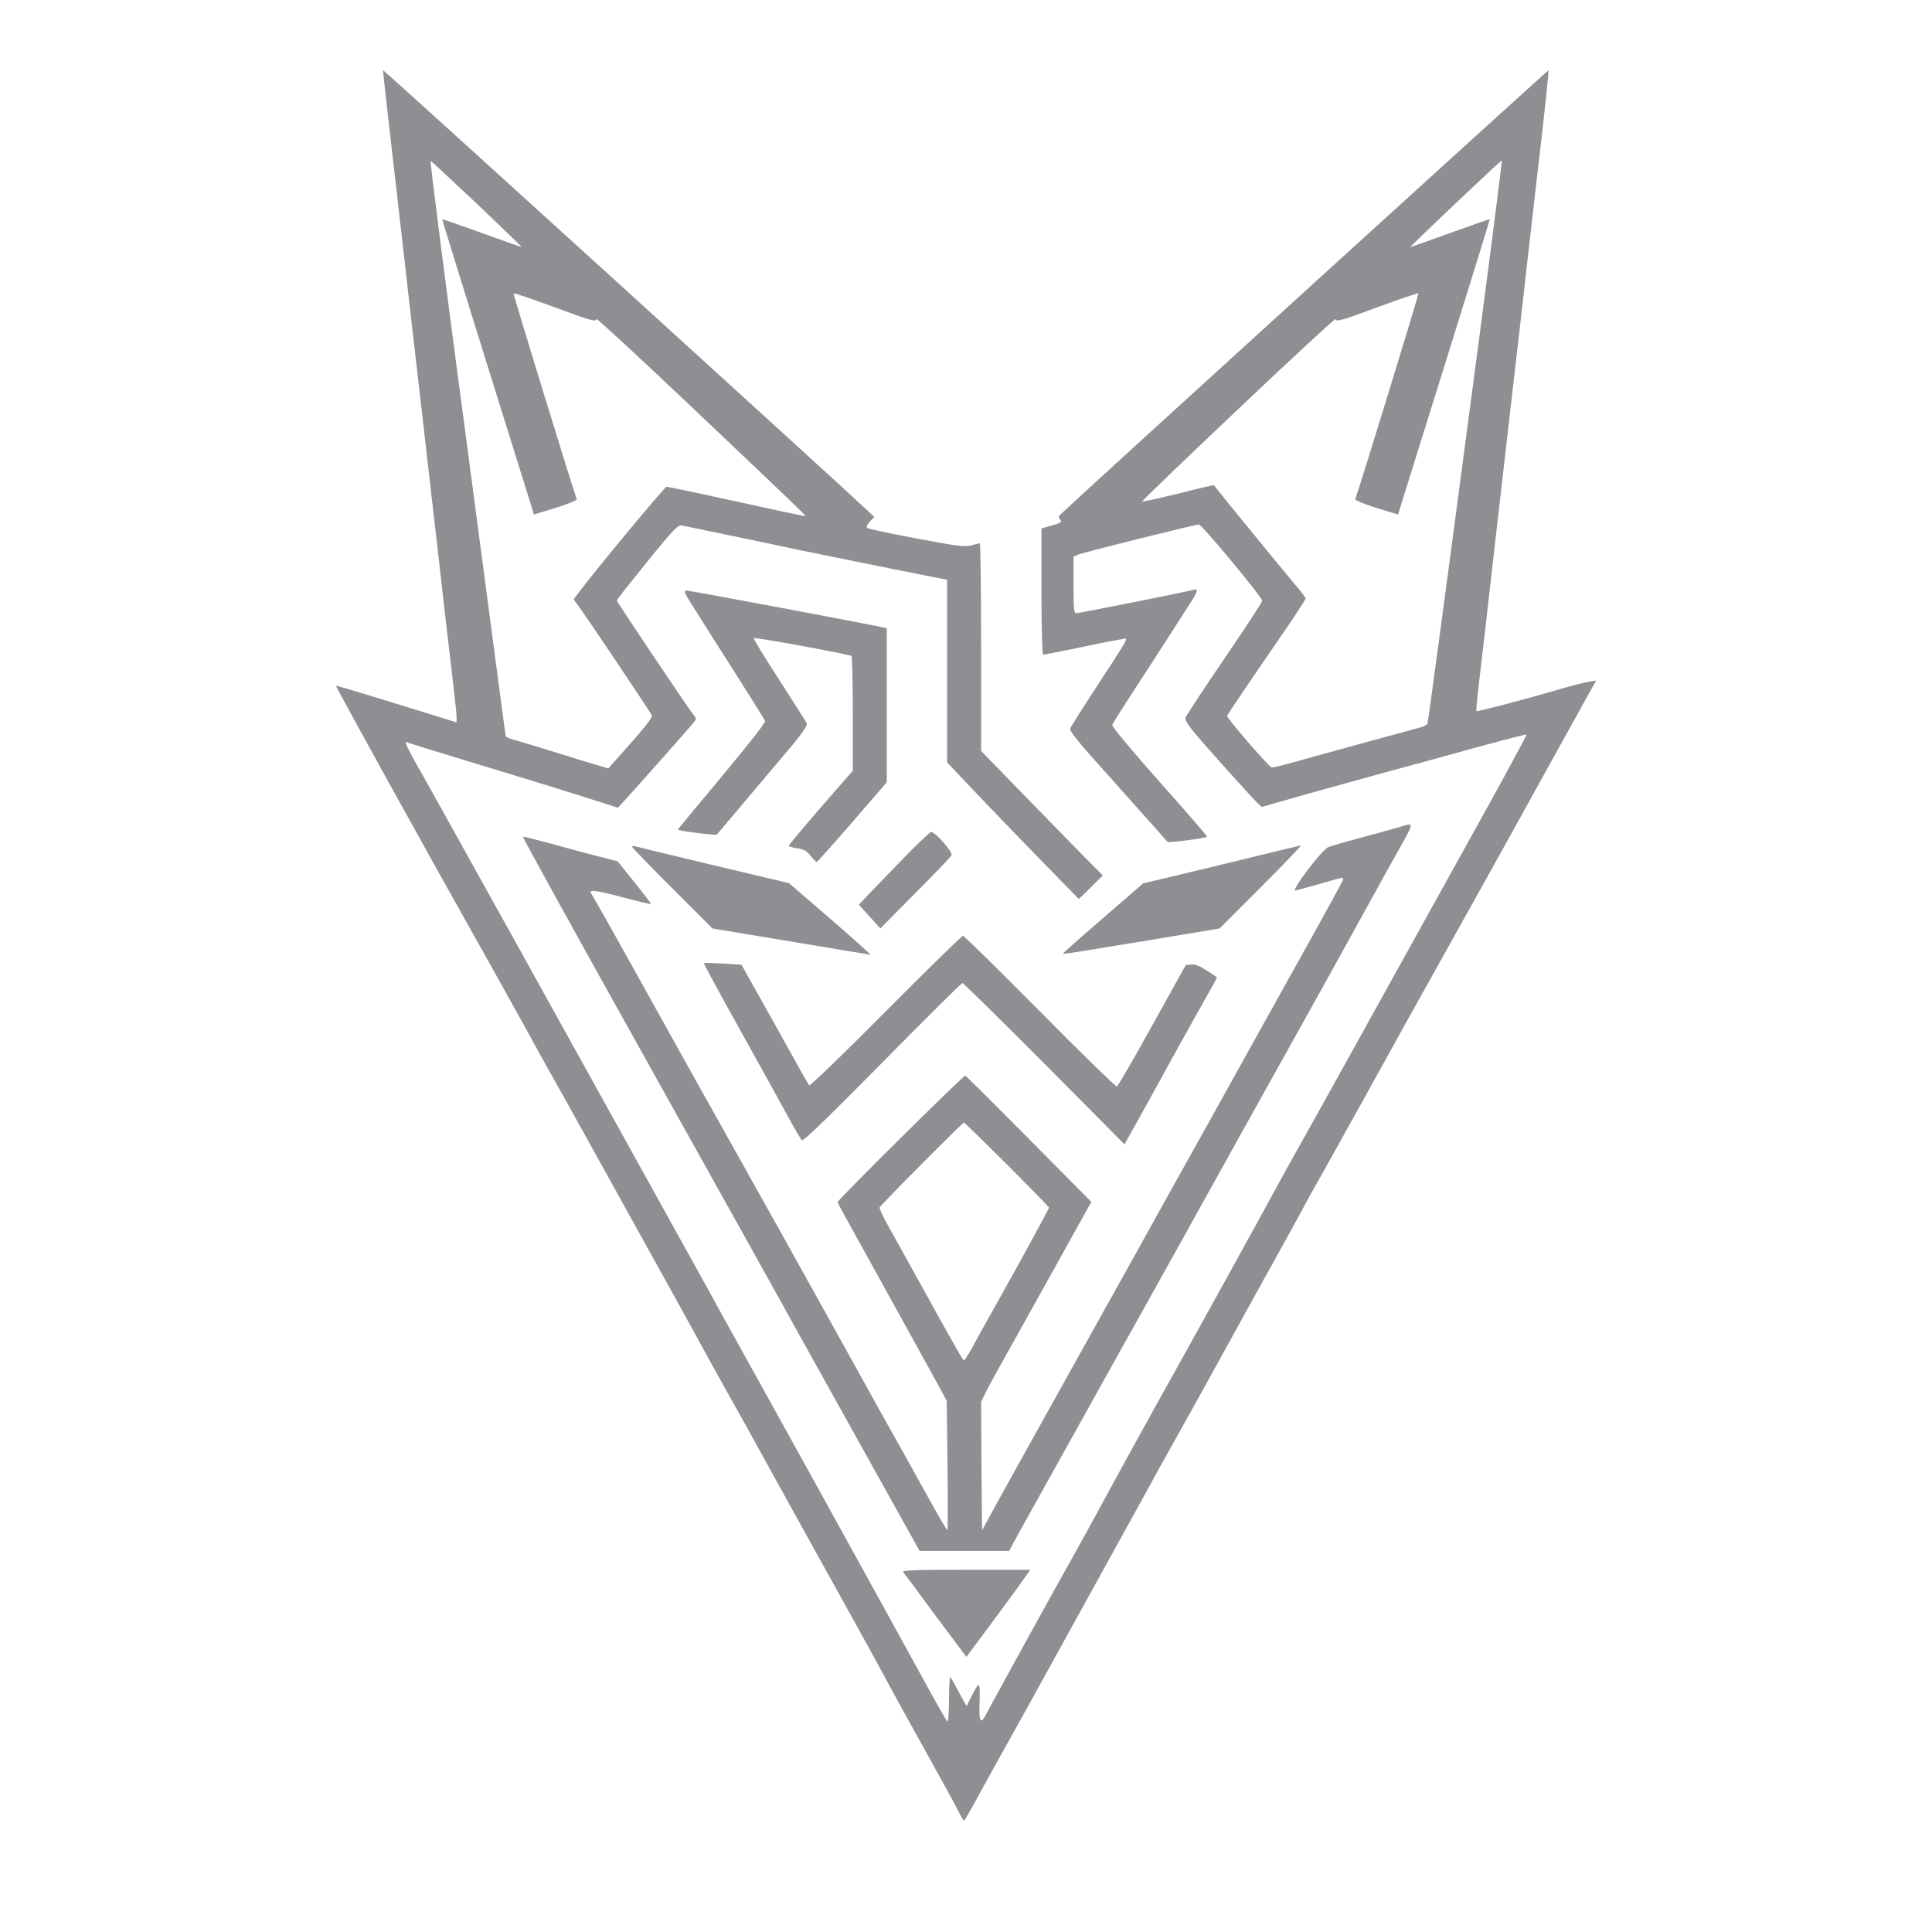
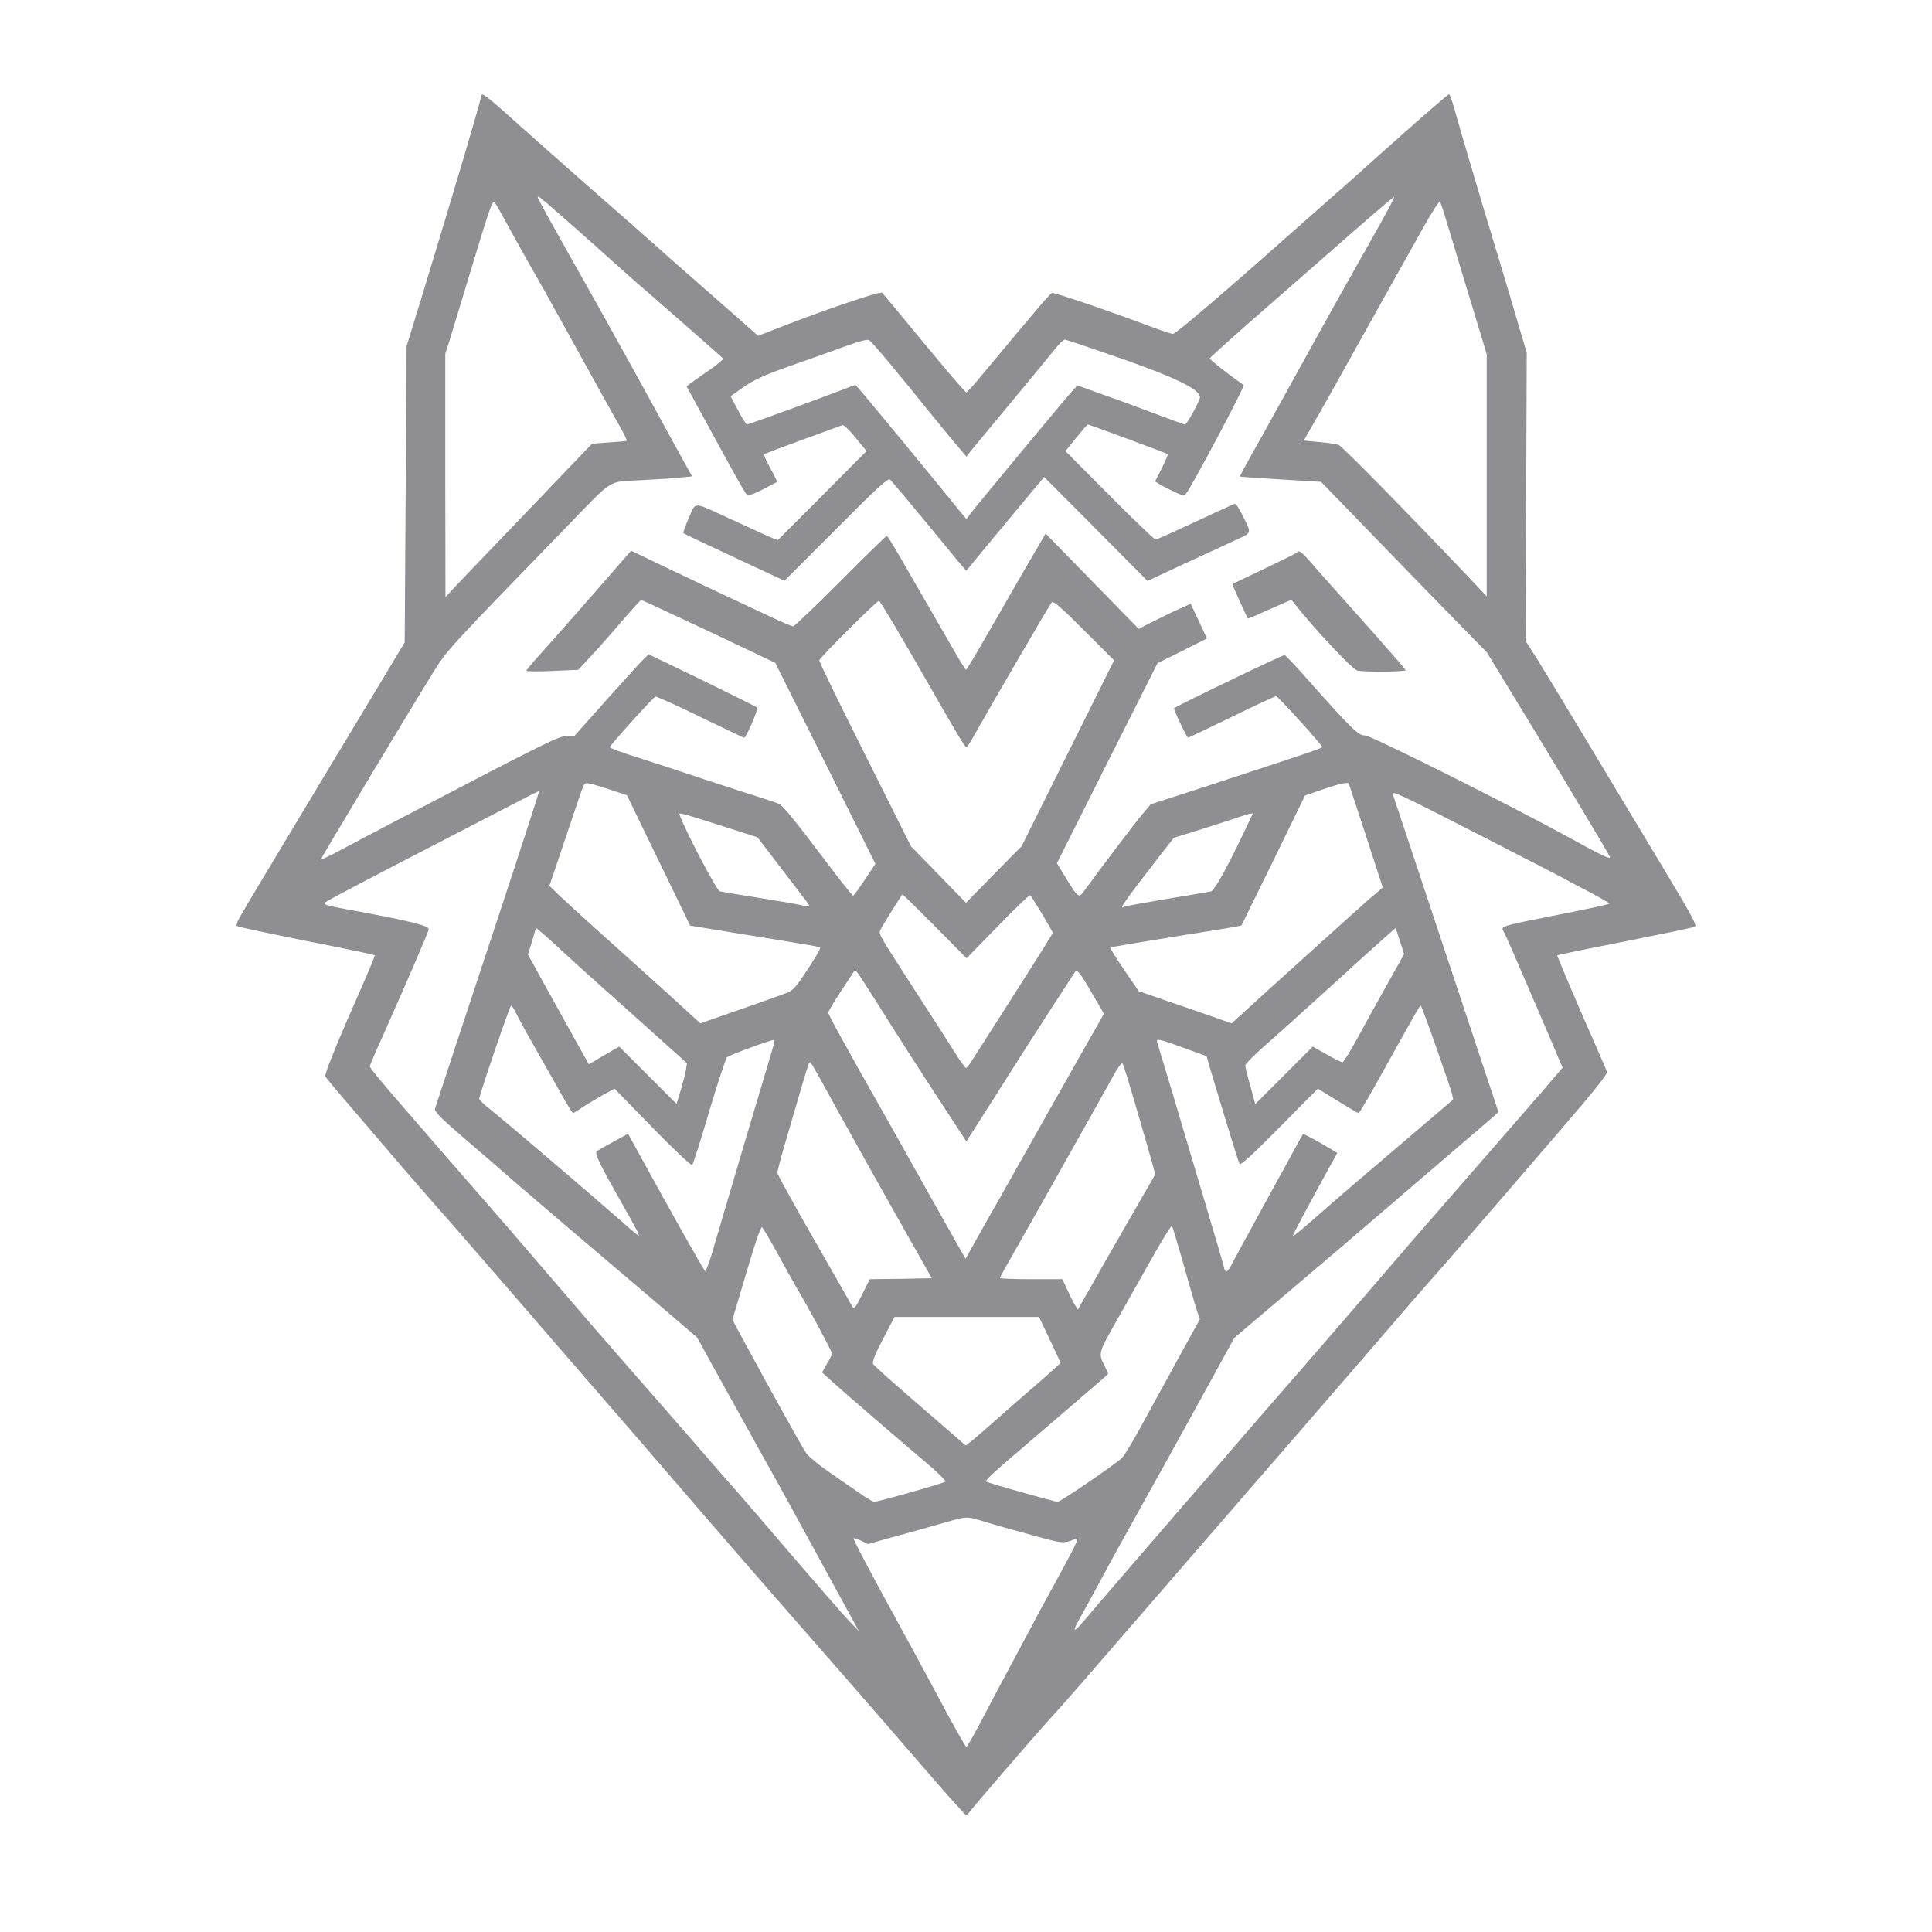
<svg xmlns="http://www.w3.org/2000/svg" version="1.0" width="1024pt" height="1024pt" viewBox="0 0 1024 1024" preserveAspectRatio="xMidYMid meet">
  <g transform="translate(0,1024) scale(0.1,-0.1)" fill="#8e8e93" stroke="none">
-     <path d="M2030 9868 c0 -9 39 -358 55 -493 9 -71 24 -209 35 -305 11 -96 36 -310 54 -475 19 -165 51 -442 71 -615 20 -173 49 -432 66 -575 16 -143 41 -357 54 -475 14 -118 32 -271 40 -340 8 -69 15 -137 15 -152 l0 -27 -47 15 c-27 8 -169 52 -318 98 -148 46 -272 83 -274 81 -3 -4 489 -894 774 -1400 34 -60 133 -238 220 -395 86 -157 176 -319 200 -360 23 -41 91 -163 150 -270 59 -107 152 -274 205 -370 146 -262 349 -630 420 -760 34 -63 82 -149 105 -190 24 -41 150 -268 280 -505 131 -236 294 -531 363 -655 69 -124 153 -277 187 -340 33 -63 131 -241 217 -395 86 -154 166 -301 179 -327 13 -27 25 -48 28 -48 4 0 39 62 80 138 41 75 111 202 156 282 45 80 137 246 205 370 68 124 191 347 273 495 82 149 190 344 240 435 49 91 129 235 177 320 48 85 163 292 255 460 92 168 212 384 265 480 54 96 116 210 139 252 22 43 71 131 109 197 97 174 251 450 436 786 46 83 170 305 276 495 106 190 239 428 295 530 128 232 337 608 398 719 l47 84 -42 -7 c-24 -4 -95 -22 -158 -41 -181 -53 -430 -118 -434 -114 -3 2 2 58 10 124 8 66 25 217 39 335 13 118 38 332 54 475 17 143 46 402 66 575 20 173 52 450 71 615 18 165 43 379 54 475 11 96 26 234 35 305 31 261 55 488 52 492 -3 2 -2466 -2239 -2591 -2358 -5 -5 -4 -14 3 -23 11 -13 4 -17 -43 -31 l-56 -16 0 -335 c0 -191 4 -334 9 -334 5 0 105 20 222 44 118 25 215 43 217 41 6 -6 -17 -43 -156 -255 -74 -113 -137 -213 -140 -222 -3 -11 36 -61 114 -149 66 -73 181 -203 257 -288 77 -86 142 -159 145 -163 6 -6 202 19 210 27 2 2 -111 133 -252 291 -149 168 -254 294 -251 302 3 7 39 66 81 130 76 116 297 459 347 538 25 41 27 57 4 48 -20 -7 -605 -124 -622 -124 -13 0 -15 22 -15 150 l0 150 23 10 c27 12 621 160 641 160 16 0 336 -385 336 -404 0 -7 -90 -145 -200 -306 -110 -161 -202 -302 -206 -312 -4 -13 9 -36 43 -77 59 -72 307 -348 338 -377 l22 -21 239 68 c132 37 331 92 444 123 113 30 320 87 460 126 140 38 258 69 261 67 4 -1 -146 -276 -333 -612 -186 -335 -427 -770 -535 -965 -108 -195 -244 -440 -303 -545 -59 -104 -140 -251 -180 -325 -56 -105 -428 -778 -597 -1080 -72 -129 -257 -466 -340 -620 -53 -96 -103 -188 -113 -205 -28 -47 -435 -785 -459 -833 -34 -67 -43 -54 -39 57 3 111 0 114 -41 34 l-28 -56 -38 69 c-21 38 -42 76 -46 84 -5 8 -9 -42 -9 -114 0 -78 -4 -126 -9 -120 -5 5 -45 74 -89 154 -44 80 -153 278 -242 440 -294 534 -442 801 -588 1065 -80 143 -194 350 -255 460 -60 110 -176 319 -257 465 -81 146 -321 580 -535 965 -213 385 -429 774 -480 865 -50 91 -141 253 -200 360 -60 107 -134 242 -167 298 -55 99 -68 129 -50 118 9 -5 79 -27 537 -166 143 -43 332 -102 420 -130 l160 -51 44 48 c63 68 343 385 360 406 12 15 12 20 -1 35 -22 25 -408 601 -408 608 0 8 33 49 193 247 107 131 132 156 150 152 12 -2 121 -25 242 -50 121 -25 303 -63 405 -85 102 -21 314 -64 473 -96 l287 -57 0 -484 0 -484 139 -147 c77 -81 234 -244 349 -362 l210 -215 64 62 63 63 -121 122 c-66 68 -211 216 -322 330 l-202 208 0 550 c0 302 -3 550 -7 550 -5 0 -25 -5 -46 -11 -33 -9 -77 -3 -290 37 -139 26 -256 51 -261 56 -6 4 0 18 14 33 l24 25 -20 19 c-182 172 -2584 2355 -2584 2349z m500 -710 c132 -126 238 -228 235 -228 -2 0 -98 34 -211 75 -114 41 -208 74 -210 73 -1 -2 97 -318 217 -703 120 -385 230 -737 244 -781 l25 -81 115 35 c64 20 114 41 112 46 -28 77 -338 1088 -335 1091 3 3 96 -29 208 -70 206 -76 226 -82 232 -66 2 4 221 -198 488 -451 565 -536 622 -590 618 -593 -3 -2 -153 30 -563 120 -88 19 -165 35 -172 35 -10 0 -369 -432 -466 -561 l-27 -36 18 -24 c32 -40 392 -577 397 -591 5 -12 -49 -78 -192 -237 l-39 -44 -140 42 c-76 24 -179 55 -229 71 -49 15 -109 33 -132 39 -24 7 -43 15 -43 19 -1 4 -92 692 -203 1530 -112 837 -199 1521 -195 1520 4 -2 115 -105 248 -230z m5238 -1254 c-108 -818 -199 -1492 -202 -1499 -2 -7 -22 -17 -43 -22 -104 -28 -543 -148 -652 -179 -68 -19 -127 -34 -131 -32 -18 7 -240 264 -236 274 4 11 131 198 314 464 56 82 102 153 102 158 0 5 -30 45 -68 88 -50 59 -404 492 -418 512 -1 2 -86 -18 -188 -44 -103 -25 -189 -44 -192 -42 -2 3 227 223 509 490 281 267 514 481 515 477 6 -16 26 -10 232 66 112 41 205 73 208 70 3 -3 -307 -1014 -335 -1091 -2 -5 48 -26 112 -46 l115 -35 25 81 c14 44 124 396 244 781 120 385 218 701 217 703 -2 1 -96 -32 -210 -73 -113 -41 -209 -75 -211 -75 -7 0 479 460 485 460 3 0 -83 -669 -192 -1486z" />
-     <path d="M3630 7103 c0 -11 14 -33 231 -374 104 -163 191 -302 194 -310 3 -9 -84 -120 -229 -294 -129 -154 -234 -281 -233 -282 8 -8 202 -32 207 -26 7 8 277 329 409 485 42 51 71 94 68 102 -3 7 -69 112 -146 231 -78 120 -139 220 -136 223 5 6 502 -85 518 -95 4 -2 7 -140 7 -306 l0 -302 -96 -110 c-143 -164 -244 -283 -244 -289 0 -2 20 -8 45 -12 36 -5 51 -14 72 -41 14 -18 29 -32 33 -31 4 2 89 97 189 212 l181 210 0 408 0 408 -22 5 c-79 18 -1022 195 -1039 195 -5 0 -9 -3 -9 -7z" />
-     <path d="M7410 5854 c-25 -7 -115 -32 -200 -55 -85 -22 -162 -45 -172 -50 -37 -20 -195 -229 -173 -229 5 0 202 55 238 66 9 3 17 1 17 -5 0 -5 -83 -157 -184 -338 -100 -180 -333 -598 -516 -928 -184 -330 -362 -649 -395 -710 -402 -721 -634 -1137 -739 -1328 l-81 -148 -3 340 -2 341 26 53 c14 28 48 90 74 137 27 47 138 247 248 445 110 198 208 374 218 392 l19 32 -330 333 c-182 183 -334 335 -339 337 -8 3 -676 -658 -676 -670 0 -4 20 -42 44 -85 170 -308 414 -749 469 -849 l65 -120 4 -342 c2 -189 2 -343 -1 -343 -3 0 -44 69 -90 153 -46 83 -114 206 -151 272 -38 66 -193 345 -345 620 -254 458 -380 683 -580 1040 -150 268 -225 401 -463 830 -134 242 -249 445 -254 452 -24 30 7 28 155 -11 86 -23 157 -40 157 -37 0 4 -40 56 -88 116 l-89 110 -94 24 c-52 13 -164 43 -249 67 -85 23 -156 41 -158 39 -3 -3 267 -492 651 -1180 307 -550 659 -1180 816 -1465 81 -146 257 -462 391 -702 l244 -438 238 0 237 0 17 33 c9 17 71 129 137 247 66 118 152 274 192 345 40 72 126 227 192 345 66 118 186 332 265 475 80 143 183 328 228 410 46 83 102 184 125 225 23 41 144 260 270 485 240 430 287 515 480 865 65 118 142 258 172 310 69 123 69 122 -17 94z m-2073 -1786 c123 -123 223 -225 223 -229 0 -6 -159 -297 -264 -484 -34 -60 -89 -158 -121 -217 -32 -60 -61 -108 -65 -108 -7 0 -37 53 -240 420 -53 96 -122 221 -154 277 -32 57 -56 107 -54 113 4 12 439 450 447 450 3 0 106 -100 228 -222z" />
-     <path d="M4810 5713 c-63 -65 -147 -152 -187 -193 l-71 -75 57 -63 57 -63 184 186 c102 102 189 193 193 202 9 16 -85 123 -108 123 -6 0 -62 -53 -125 -117z" />
-     <path d="M3350 5752 c0 -4 96 -103 213 -220 l213 -213 415 -69 c227 -38 418 -70 422 -70 4 0 -91 85 -212 190 l-219 189 -404 96 c-221 53 -409 98 -415 100 -7 2 -13 1 -13 -3z" />
-     <path d="M6670 5705 c-118 -29 -304 -74 -413 -100 l-198 -47 -215 -186 c-118 -102 -213 -186 -211 -188 1 -2 189 28 417 66 l414 69 221 221 c121 121 215 220 210 219 -6 -1 -107 -25 -225 -54z" />
-     <path d="M4695 4880 c-219 -221 -402 -397 -406 -393 -4 4 -72 125 -151 268 -80 143 -159 285 -177 316 l-31 56 -97 6 c-54 3 -99 4 -102 2 -2 -2 81 -156 185 -342 103 -186 219 -394 256 -463 37 -68 73 -129 78 -134 7 -7 146 128 426 412 229 232 420 422 425 422 4 0 200 -192 434 -427 l425 -428 56 100 c31 55 84 152 119 215 34 63 114 207 177 320 63 113 120 215 127 227 l11 23 -54 36 c-37 24 -63 35 -83 32 l-28 -3 -178 -320 c-97 -176 -182 -322 -188 -324 -5 -1 -189 177 -407 398 -219 221 -402 401 -408 401 -6 0 -190 -180 -409 -400z" />
-     <path d="M4787 1908 c6 -7 83 -111 172 -232 l163 -218 140 188 c77 104 153 208 169 232 l30 42 -342 0 c-272 0 -339 -3 -332 -12z" />
+     <path d="M2550 9729 c0 -18 -131 -459 -318 -1074 l-77 -250 -5 -785 -5 -785 -407 -676 c-224 -372 -415 -691 -426 -710 -11 -19 -29 -51 -42 -72 -12 -21 -19 -41 -15 -45 3 -4 169 -39 367 -79 198 -39 362 -73 364 -76 2 -2 -25 -69 -60 -148 -129 -291 -207 -482 -202 -493 2 -6 53 -68 113 -137 59 -69 142 -166 183 -214 84 -99 243 -283 396 -456 55 -63 162 -186 238 -274 194 -225 429 -496 736 -850 85 -99 260 -301 388 -450 129 -148 271 -313 317 -365 311 -355 572 -654 778 -893 131 -152 242 -277 247 -277 5 0 13 6 17 14 9 15 346 406 428 496 28 30 96 107 151 170 123 142 335 386 429 495 39 45 111 128 160 185 50 57 124 143 165 190 41 48 205 237 365 421 282 325 591 683 643 744 14 17 56 64 92 105 37 41 157 179 266 306 110 127 309 358 442 513 166 192 242 288 239 299 -3 10 -23 58 -45 107 -110 249 -221 509 -218 512 2 2 163 35 357 73 195 39 362 73 371 78 14 6 -12 54 -161 302 -375 625 -607 1009 -669 1109 l-66 104 3 763 3 764 -42 142 c-23 79 -70 238 -105 353 -93 306 -209 697 -235 793 -12 45 -26 82 -30 82 -7 0 -166 -139 -406 -354 -55 -50 -167 -150 -250 -222 -82 -72 -201 -177 -264 -233 -307 -272 -530 -461 -543 -461 -8 0 -63 18 -123 41 -256 95 -507 180 -518 176 -12 -5 -65 -67 -350 -409 -53 -65 -100 -118 -104 -118 -4 0 -66 70 -137 156 -72 86 -168 202 -214 258 -46 56 -89 107 -95 114 -11 11 -331 -99 -604 -207 l-54 -21 -87 77 c-48 43 -153 134 -231 203 -79 69 -187 164 -239 211 -53 47 -208 184 -346 304 -137 121 -316 279 -397 352 -142 128 -168 147 -168 122z m404 -614 c67 -58 176 -155 357 -317 47 -42 109 -96 137 -120 27 -24 124 -108 214 -187 89 -79 166 -147 171 -151 4 -3 -30 -32 -75 -63 -46 -31 -91 -63 -101 -71 l-18 -14 152 -278 c83 -154 157 -285 164 -292 10 -11 25 -7 86 23 41 21 75 39 77 40 2 2 -14 35 -35 73 -21 39 -36 72 -33 75 3 2 95 37 205 77 110 40 205 75 211 77 6 2 37 -28 69 -67 l58 -71 -235 -236 -236 -236 -49 20 c-26 12 -116 53 -199 91 -208 96 -184 95 -223 7 -19 -42 -31 -78 -29 -81 5 -4 187 -90 465 -219 l71 -33 273 273 c216 218 275 272 286 263 8 -6 91 -105 186 -220 95 -115 182 -222 195 -236 l23 -27 17 20 c9 12 102 123 206 249 l190 228 274 -275 274 -276 206 96 c114 52 232 107 262 121 85 39 84 34 42 118 -20 41 -40 74 -45 74 -5 0 -99 -43 -210 -95 -111 -52 -207 -95 -212 -95 -6 0 -116 105 -244 234 l-234 235 57 70 c31 39 59 71 62 71 7 0 418 -152 423 -157 4 -3 -26 -67 -66 -143 -2 -3 31 -23 73 -43 63 -32 79 -36 89 -25 25 26 315 572 307 577 -81 56 -182 136 -180 142 2 4 89 83 193 175 105 91 233 204 285 249 394 346 495 433 499 430 2 -2 -30 -64 -71 -137 -188 -333 -257 -456 -443 -793 -109 -198 -222 -402 -252 -454 -29 -52 -52 -95 -51 -97 2 -1 99 -8 216 -15 l214 -13 102 -105 c56 -58 254 -262 439 -453 l338 -346 106 -174 c202 -330 540 -893 546 -910 5 -16 -46 9 -228 109 -314 172 -1043 537 -1070 535 -34 -3 -75 38 -319 313 -54 61 -102 111 -107 113 -7 3 -575 -270 -586 -282 -5 -4 68 -156 74 -156 3 0 107 50 231 110 124 61 230 110 236 110 10 -1 237 -251 244 -269 2 -6 -71 -31 -671 -227 l-238 -77 -43 -51 c-35 -41 -211 -273 -312 -411 -26 -36 -30 -33 -92 67 l-50 83 266 530 267 530 131 65 131 66 -43 92 -43 92 -55 -25 c-31 -13 -93 -43 -138 -66 l-83 -42 -246 252 -247 253 -34 -59 c-19 -32 -78 -132 -130 -223 -52 -91 -130 -227 -174 -302 -43 -76 -81 -138 -84 -138 -3 0 -33 48 -67 108 -61 106 -175 303 -288 499 -33 57 -62 103 -65 103 -3 0 -114 -108 -245 -240 -132 -132 -245 -240 -251 -240 -6 0 -60 23 -120 51 -289 135 -422 198 -574 271 l-165 79 -50 -57 c-128 -148 -357 -409 -427 -486 -43 -47 -78 -89 -78 -93 0 -4 62 -5 138 -1 l137 6 63 68 c35 37 109 120 164 185 55 64 103 117 107 117 3 0 164 -75 358 -166 l352 -167 266 -533 265 -533 -56 -83 c-30 -46 -58 -84 -62 -85 -4 -2 -88 105 -187 237 -112 149 -189 243 -205 249 -14 6 -110 38 -215 71 -104 34 -235 76 -290 95 -55 19 -167 55 -248 81 -81 25 -147 50 -145 54 6 16 231 265 242 268 7 1 114 -47 238 -108 125 -60 229 -110 232 -110 11 0 77 153 69 160 -5 4 -135 69 -291 145 l-284 137 -24 -23 c-14 -13 -102 -110 -197 -216 l-172 -193 -38 0 c-43 0 -110 -33 -907 -450 -118 -62 -257 -135 -307 -162 -51 -27 -93 -47 -93 -44 0 6 481 808 596 992 72 117 77 123 724 789 233 241 201 221 378 230 81 4 175 10 208 14 l62 6 -80 145 c-44 80 -144 262 -222 405 -79 143 -203 366 -276 495 -185 328 -240 427 -240 435 0 9 15 -2 104 -80z m-232 -125 c47 -85 99 -177 115 -205 16 -27 68 -120 115 -205 47 -85 133 -240 191 -345 57 -104 123 -221 145 -260 22 -38 37 -71 33 -72 -3 -1 -46 -5 -94 -8 l-89 -7 -102 -106 c-56 -59 -208 -217 -337 -352 -130 -135 -259 -270 -287 -300 l-51 -55 -1 645 0 645 21 65 c11 36 49 162 85 280 140 463 144 474 158 454 8 -11 52 -89 98 -174z m4953 50 c21 -69 63 -210 95 -315 32 -104 70 -229 84 -276 l26 -87 0 -642 0 -641 -97 103 c-317 334 -670 694 -688 700 -11 4 -57 11 -102 15 l-83 8 89 155 c48 85 124 220 168 300 111 200 301 539 387 692 39 69 74 123 78 120 3 -4 23 -63 43 -132z m-2961 -724 c51 -61 142 -172 201 -246 60 -74 131 -161 158 -192 l49 -58 22 28 c12 15 110 133 217 262 107 129 212 256 233 283 21 26 43 47 50 47 6 0 142 -46 301 -101 292 -103 415 -163 415 -205 0 -17 -69 -144 -79 -144 -4 0 -68 23 -142 51 -74 28 -200 75 -281 103 l-147 53 -29 -31 c-29 -31 -498 -596 -539 -649 l-21 -28 -36 43 c-19 24 -83 102 -141 173 -196 240 -408 495 -411 495 -2 0 -32 -11 -66 -25 -111 -43 -501 -185 -509 -185 -4 0 -26 34 -47 75 l-40 75 70 49 c53 37 107 62 231 106 89 31 221 78 292 104 93 34 134 45 143 37 8 -5 55 -59 106 -120z m28 -1393 c42 -70 121 -207 176 -303 155 -271 196 -340 204 -340 3 0 17 19 30 43 120 212 413 715 422 724 9 10 47 -23 171 -147 l160 -160 -245 -492 -245 -493 -148 -150 -147 -150 -146 150 -146 150 -244 488 c-135 269 -244 493 -242 497 6 18 310 320 317 316 4 -3 41 -62 83 -133z m-1518 -865 l99 -33 87 -180 c48 -99 123 -254 168 -346 l80 -165 263 -43 c413 -67 419 -68 426 -74 3 -4 -27 -56 -67 -116 -63 -96 -78 -112 -114 -125 -58 -22 -286 -102 -377 -133 l-77 -27 -163 149 c-90 81 -247 223 -349 314 -102 91 -208 189 -237 216 l-51 50 88 261 c48 144 90 267 94 273 10 16 19 14 130 -21z m4015 -245 l90 -277 -42 -36 c-40 -33 -93 -81 -556 -499 l-203 -185 -77 27 c-42 15 -152 53 -246 85 l-170 59 -77 113 c-43 63 -76 116 -73 118 2 2 143 26 312 53 169 27 325 52 346 56 l37 8 169 344 168 345 94 32 c52 18 104 33 116 33 l21 1 91 -277z m-4653 -599 c-151 -456 -277 -838 -280 -849 -5 -17 28 -50 186 -185 106 -91 210 -181 232 -201 23 -20 154 -132 291 -249 138 -117 347 -295 465 -395 l215 -184 84 -153 c47 -84 150 -270 229 -413 80 -143 169 -303 197 -355 145 -265 290 -531 317 -580 l30 -55 -53 55 c-29 30 -158 179 -288 330 -129 151 -265 309 -301 350 -37 41 -145 165 -240 275 -96 110 -251 288 -345 395 -94 107 -281 323 -415 480 -134 157 -305 355 -380 440 -135 154 -213 245 -448 516 -67 78 -122 146 -122 151 0 6 33 84 74 174 124 278 234 533 238 553 3 20 -103 46 -437 107 -99 18 -123 25 -113 35 12 11 192 105 723 380 105 54 239 124 300 155 60 32 111 57 112 55 2 -2 -120 -376 -271 -832z m5247 605 c238 -122 450 -231 472 -244 22 -12 82 -44 133 -70 50 -27 92 -51 92 -54 0 -4 -124 -31 -274 -60 -303 -60 -303 -60 -287 -87 11 -18 66 -145 238 -546 l75 -177 -88 -103 c-49 -57 -242 -278 -429 -493 -187 -214 -394 -453 -459 -530 -66 -77 -235 -272 -375 -434 -141 -162 -290 -333 -331 -381 -41 -48 -172 -200 -291 -336 -216 -249 -488 -565 -564 -655 -51 -61 -64 -62 -30 -1 15 26 60 108 100 182 76 142 129 238 367 665 79 143 193 349 252 457 l108 197 112 95 c61 52 177 150 257 218 80 67 289 246 465 397 175 150 359 308 408 350 49 42 105 90 124 106 l34 31 -277 834 c-153 459 -280 841 -282 848 -10 25 28 7 450 -209z m-4018 47 l200 -64 110 -144 c61 -79 122 -160 138 -180 35 -45 34 -48 -5 -38 -18 5 -121 23 -228 40 -107 17 -204 33 -215 36 -16 3 -180 315 -213 405 -6 14 3 12 213 -55z m2823 57 c-122 -261 -199 -403 -220 -408 -12 -2 -119 -21 -237 -40 -118 -20 -218 -38 -223 -41 -32 -20 0 26 185 265 l79 101 66 20 c37 11 128 40 202 64 143 48 154 50 148 39z m-1683 -592 l168 -170 165 169 c90 93 168 168 172 165 8 -5 120 -192 120 -200 0 -3 -91 -148 -203 -323 -111 -174 -213 -334 -226 -354 -12 -21 -26 -38 -31 -38 -5 0 -30 35 -57 78 -26 42 -115 181 -197 307 -208 322 -209 323 -201 343 6 17 115 192 119 192 1 0 78 -76 171 -169z m-2035 -77 c25 -22 79 -72 120 -110 42 -38 194 -175 339 -304 l262 -235 -5 -32 c-2 -18 -15 -67 -27 -108 l-23 -76 -152 152 -152 152 -49 -28 c-26 -15 -62 -36 -80 -47 l-32 -19 -24 43 c-14 24 -86 155 -162 291 l-137 248 22 70 21 71 17 -14 c9 -7 37 -31 62 -54z m4500 -2 l22 -69 -100 -179 c-55 -98 -126 -227 -158 -286 -33 -59 -63 -108 -69 -108 -5 0 -43 18 -83 41 l-74 42 -152 -152 -153 -153 -26 96 c-15 53 -27 102 -27 109 0 7 47 55 105 106 58 50 207 185 333 299 227 207 355 322 359 322 1 0 11 -31 23 -68z m-2781 -312 c116 -185 223 -352 357 -557 l126 -193 142 223 c77 122 159 250 181 285 22 34 85 132 140 217 55 85 105 162 111 171 12 21 26 4 104 -131 l51 -88 -57 -101 c-82 -143 -238 -421 -398 -704 -75 -134 -143 -253 -150 -265 -7 -12 -39 -69 -71 -126 l-57 -103 -25 43 c-14 24 -87 154 -163 289 -75 135 -179 319 -230 410 -220 388 -310 552 -310 563 0 6 32 60 71 119 l71 108 18 -23 c9 -12 49 -74 89 -137z m-1905 -67 c17 -36 45 -87 226 -405 39 -71 74 -128 77 -128 2 0 23 13 46 28 23 16 72 45 108 66 l66 36 202 -207 c117 -120 205 -203 210 -197 5 5 46 133 90 284 45 151 88 280 94 286 14 13 246 98 252 92 2 -2 -11 -53 -30 -113 -37 -122 -246 -827 -297 -1003 -18 -62 -36 -111 -41 -109 -6 2 -209 364 -382 680 l-26 48 -77 -42 c-42 -23 -83 -46 -89 -51 -13 -11 13 -64 137 -283 70 -123 92 -165 85 -165 -2 0 -47 37 -98 83 -196 171 -610 525 -689 587 -31 25 -57 50 -58 55 -1 18 162 495 169 495 4 0 15 -17 25 -37z m4879 -186 c43 -122 81 -234 84 -249 l5 -26 -198 -169 c-280 -238 -402 -342 -536 -460 -65 -57 -118 -101 -118 -97 0 6 113 217 198 371 l40 72 -31 19 c-77 46 -148 84 -151 81 -2 -2 -44 -78 -93 -169 -50 -91 -127 -230 -170 -310 -44 -80 -92 -169 -107 -197 -29 -58 -41 -65 -49 -30 -2 12 -23 83 -45 157 -22 74 -81 275 -132 445 -76 257 -116 391 -176 588 -8 25 6 22 141 -27 l120 -44 23 -79 c70 -234 145 -480 152 -492 5 -9 66 46 211 193 l204 206 105 -65 c58 -36 108 -65 111 -65 4 0 58 93 122 208 187 336 202 362 207 362 3 0 40 -100 83 -223z m-3272 -154 c96 -176 400 -720 496 -888 l102 -180 -164 -3 -165 -2 -41 -82 c-36 -72 -42 -79 -52 -62 -5 10 -97 171 -204 357 -106 185 -193 343 -193 351 0 7 18 76 40 152 133 456 126 434 135 434 2 0 23 -35 46 -77z m1687 -183 c39 -135 77 -265 83 -290 l12 -45 -98 -170 c-108 -187 -236 -411 -282 -493 l-30 -53 -15 23 c-8 13 -26 49 -41 81 l-26 57 -165 0 c-92 0 -166 3 -166 6 0 3 11 24 24 47 131 231 346 612 441 782 65 116 131 234 147 263 17 30 34 50 38 45 4 -4 39 -118 78 -253z m236 -780 c25 -91 57 -200 70 -244 l25 -79 -116 -211 c-64 -116 -151 -276 -195 -356 -43 -80 -89 -155 -101 -167 -37 -35 -326 -233 -341 -233 -16 0 -366 99 -379 107 -8 5 39 49 171 161 137 117 436 374 457 393 l19 19 -22 45 c-31 65 -32 62 81 261 56 99 140 248 187 331 47 83 88 148 91 145 4 -4 27 -81 53 -172z m-2144 28 c40 -73 87 -158 105 -188 58 -97 185 -333 185 -344 0 -5 -12 -30 -27 -55 l-26 -45 54 -49 c63 -57 347 -302 501 -432 59 -49 103 -94 99 -98 -8 -8 -356 -107 -378 -107 -7 0 -46 24 -87 53 -42 28 -114 79 -162 112 -47 33 -96 74 -109 90 -19 25 -202 356 -353 635 l-40 75 43 145 c75 256 106 350 114 345 5 -2 41 -64 81 -137z m1445 -460 l57 -122 -39 -35 c-21 -20 -68 -61 -103 -91 -35 -30 -118 -102 -183 -160 -66 -58 -132 -116 -148 -128 l-30 -24 -52 45 c-29 25 -137 119 -241 209 -104 89 -193 170 -198 178 -7 11 9 49 52 133 l61 117 383 0 383 0 58 -122z m-351 -962 c45 -14 158 -46 251 -71 174 -48 171 -48 239 -20 19 8 -4 -39 -134 -275 -26 -47 -73 -134 -105 -195 -32 -60 -84 -157 -115 -215 -31 -58 -94 -176 -139 -262 -45 -87 -86 -158 -89 -158 -4 0 -77 129 -161 288 -85 158 -178 330 -207 382 -134 244 -234 433 -230 437 2 2 20 -4 40 -13 l36 -18 102 29 c57 15 171 47 253 70 181 52 161 50 259 21z" />
+     <path d="M6875 7312 c-6 -5 -84 -44 -175 -87 -91 -43 -166 -80 -168 -80 -2 -2 76 -176 82 -183 2 -1 37 13 77 32 41 18 92 41 114 50 l40 17 18 -23 c106 -134 306 -347 331 -352 41 -9 256 -7 256 2 0 4 -73 88 -161 187 -89 99 -213 240 -278 312 -120 138 -121 138 -136 125z" />
  </g>
</svg>
